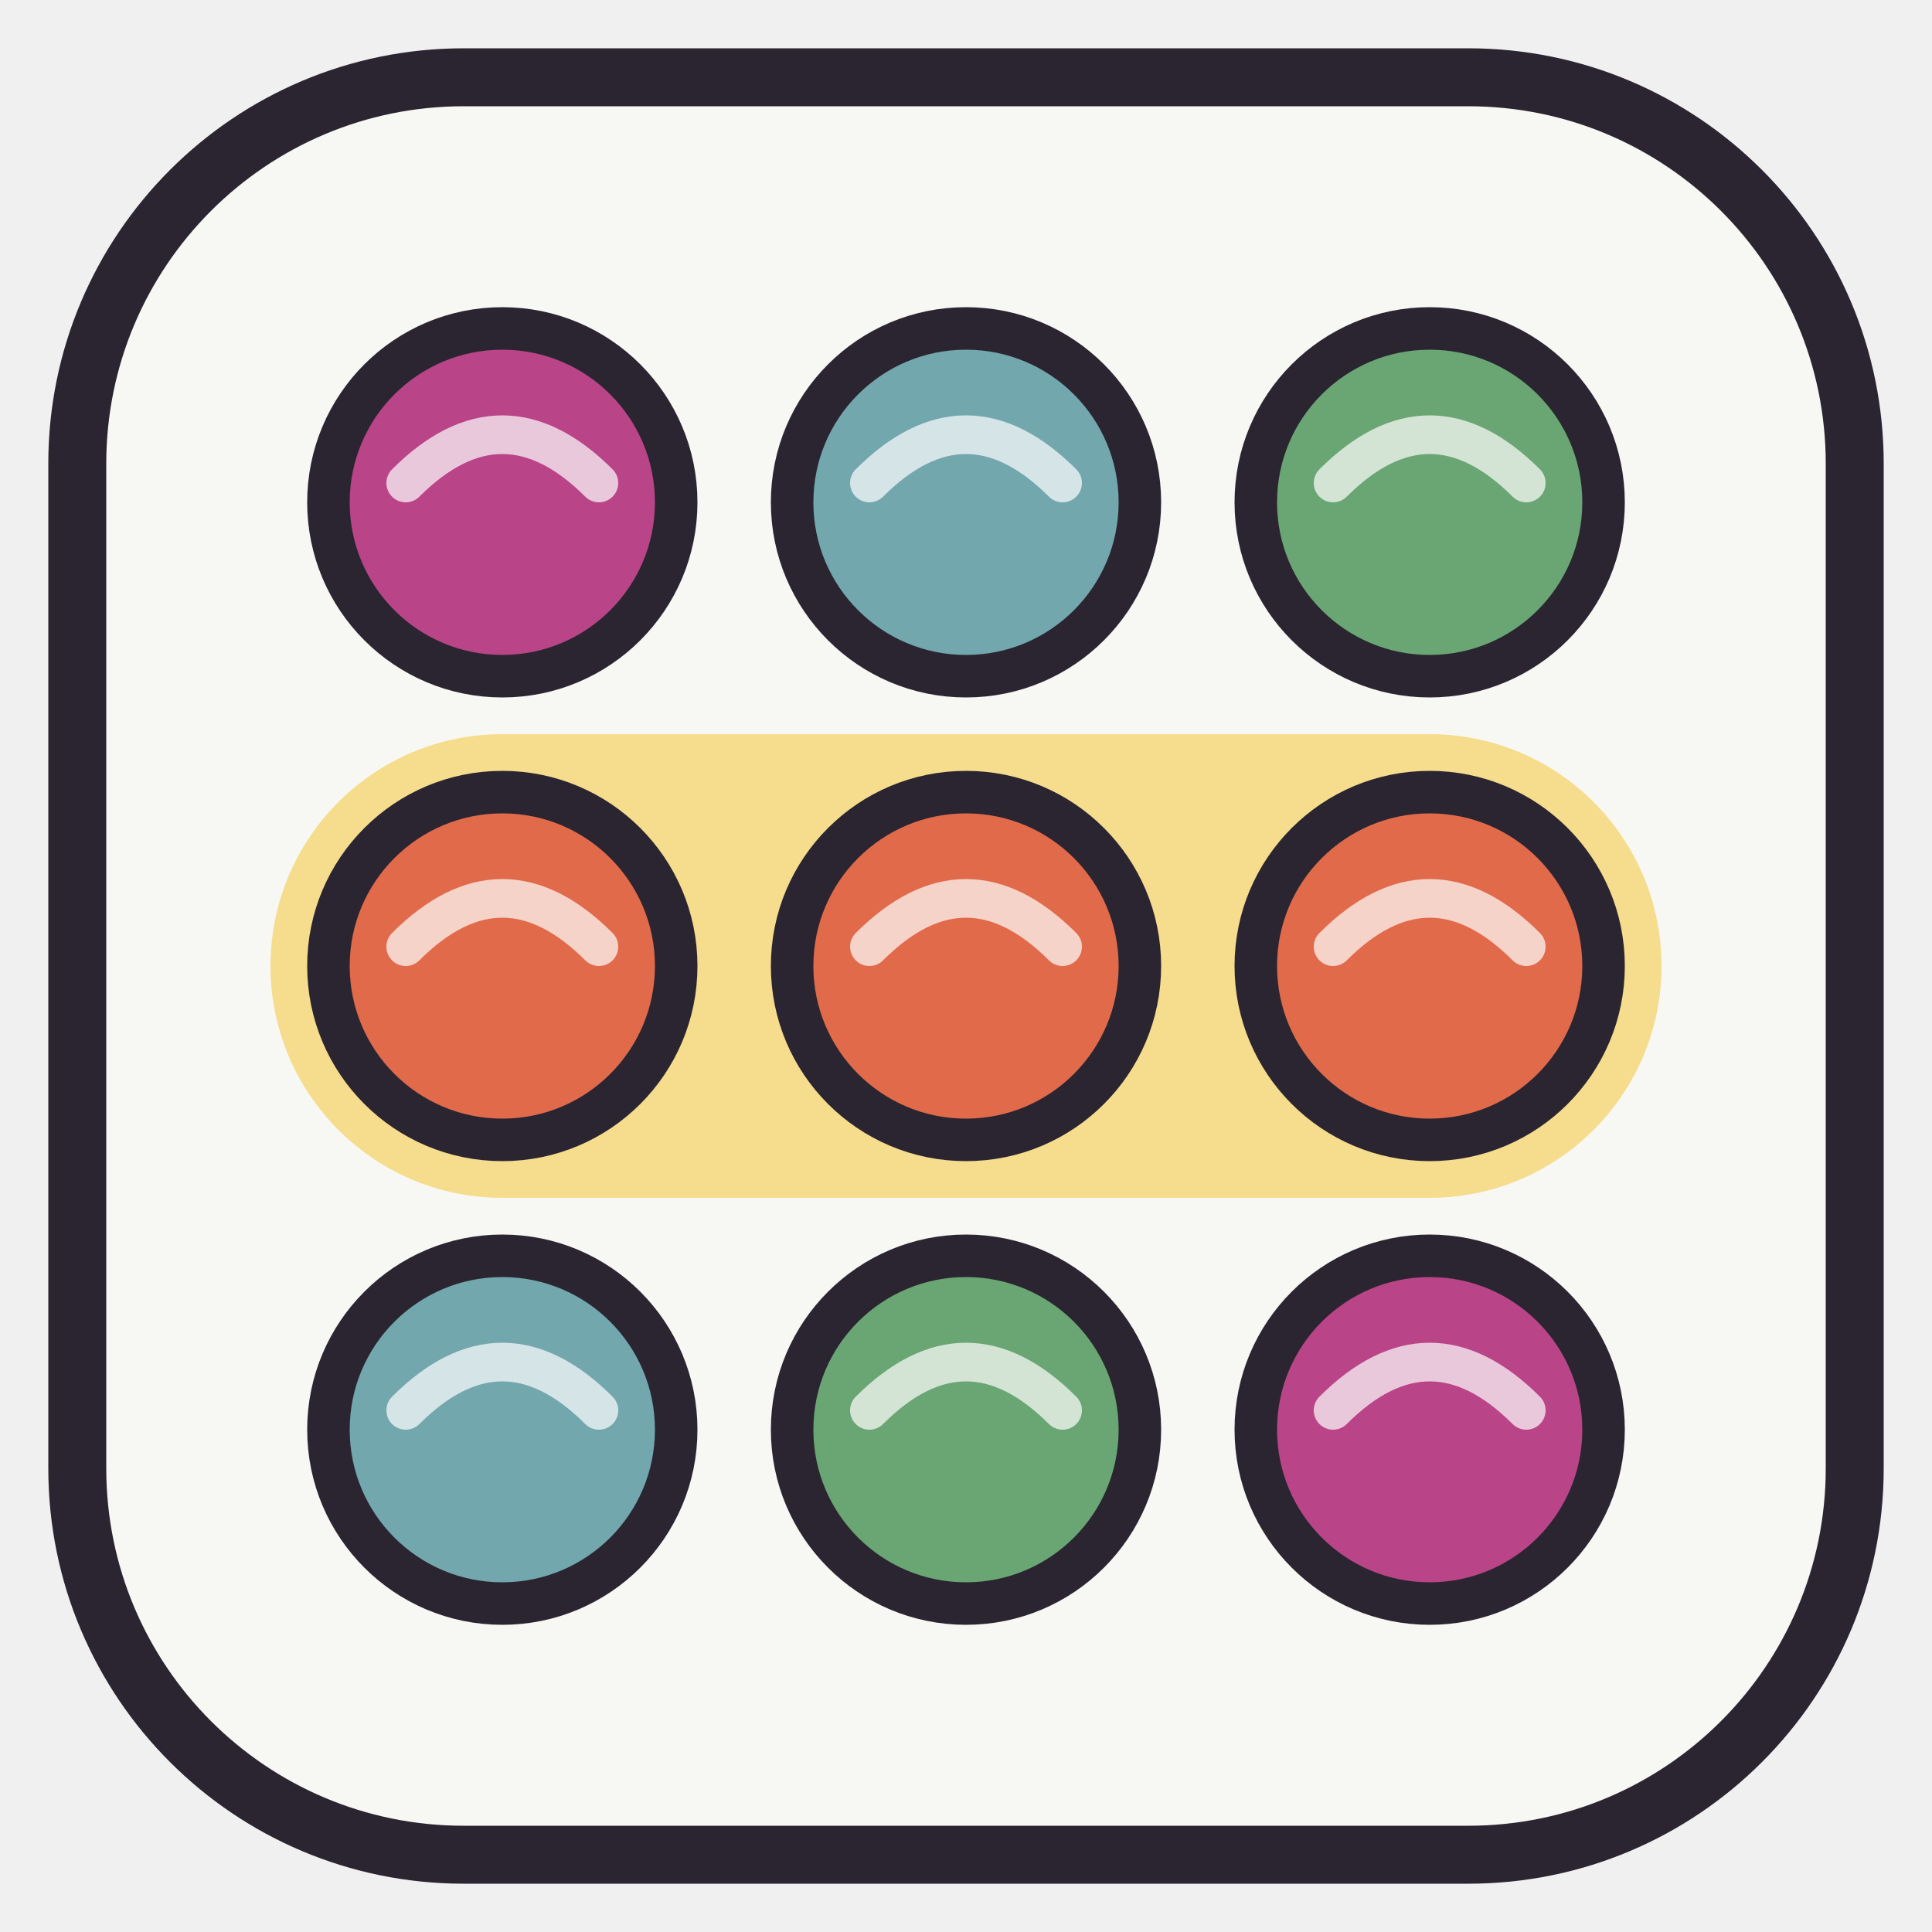
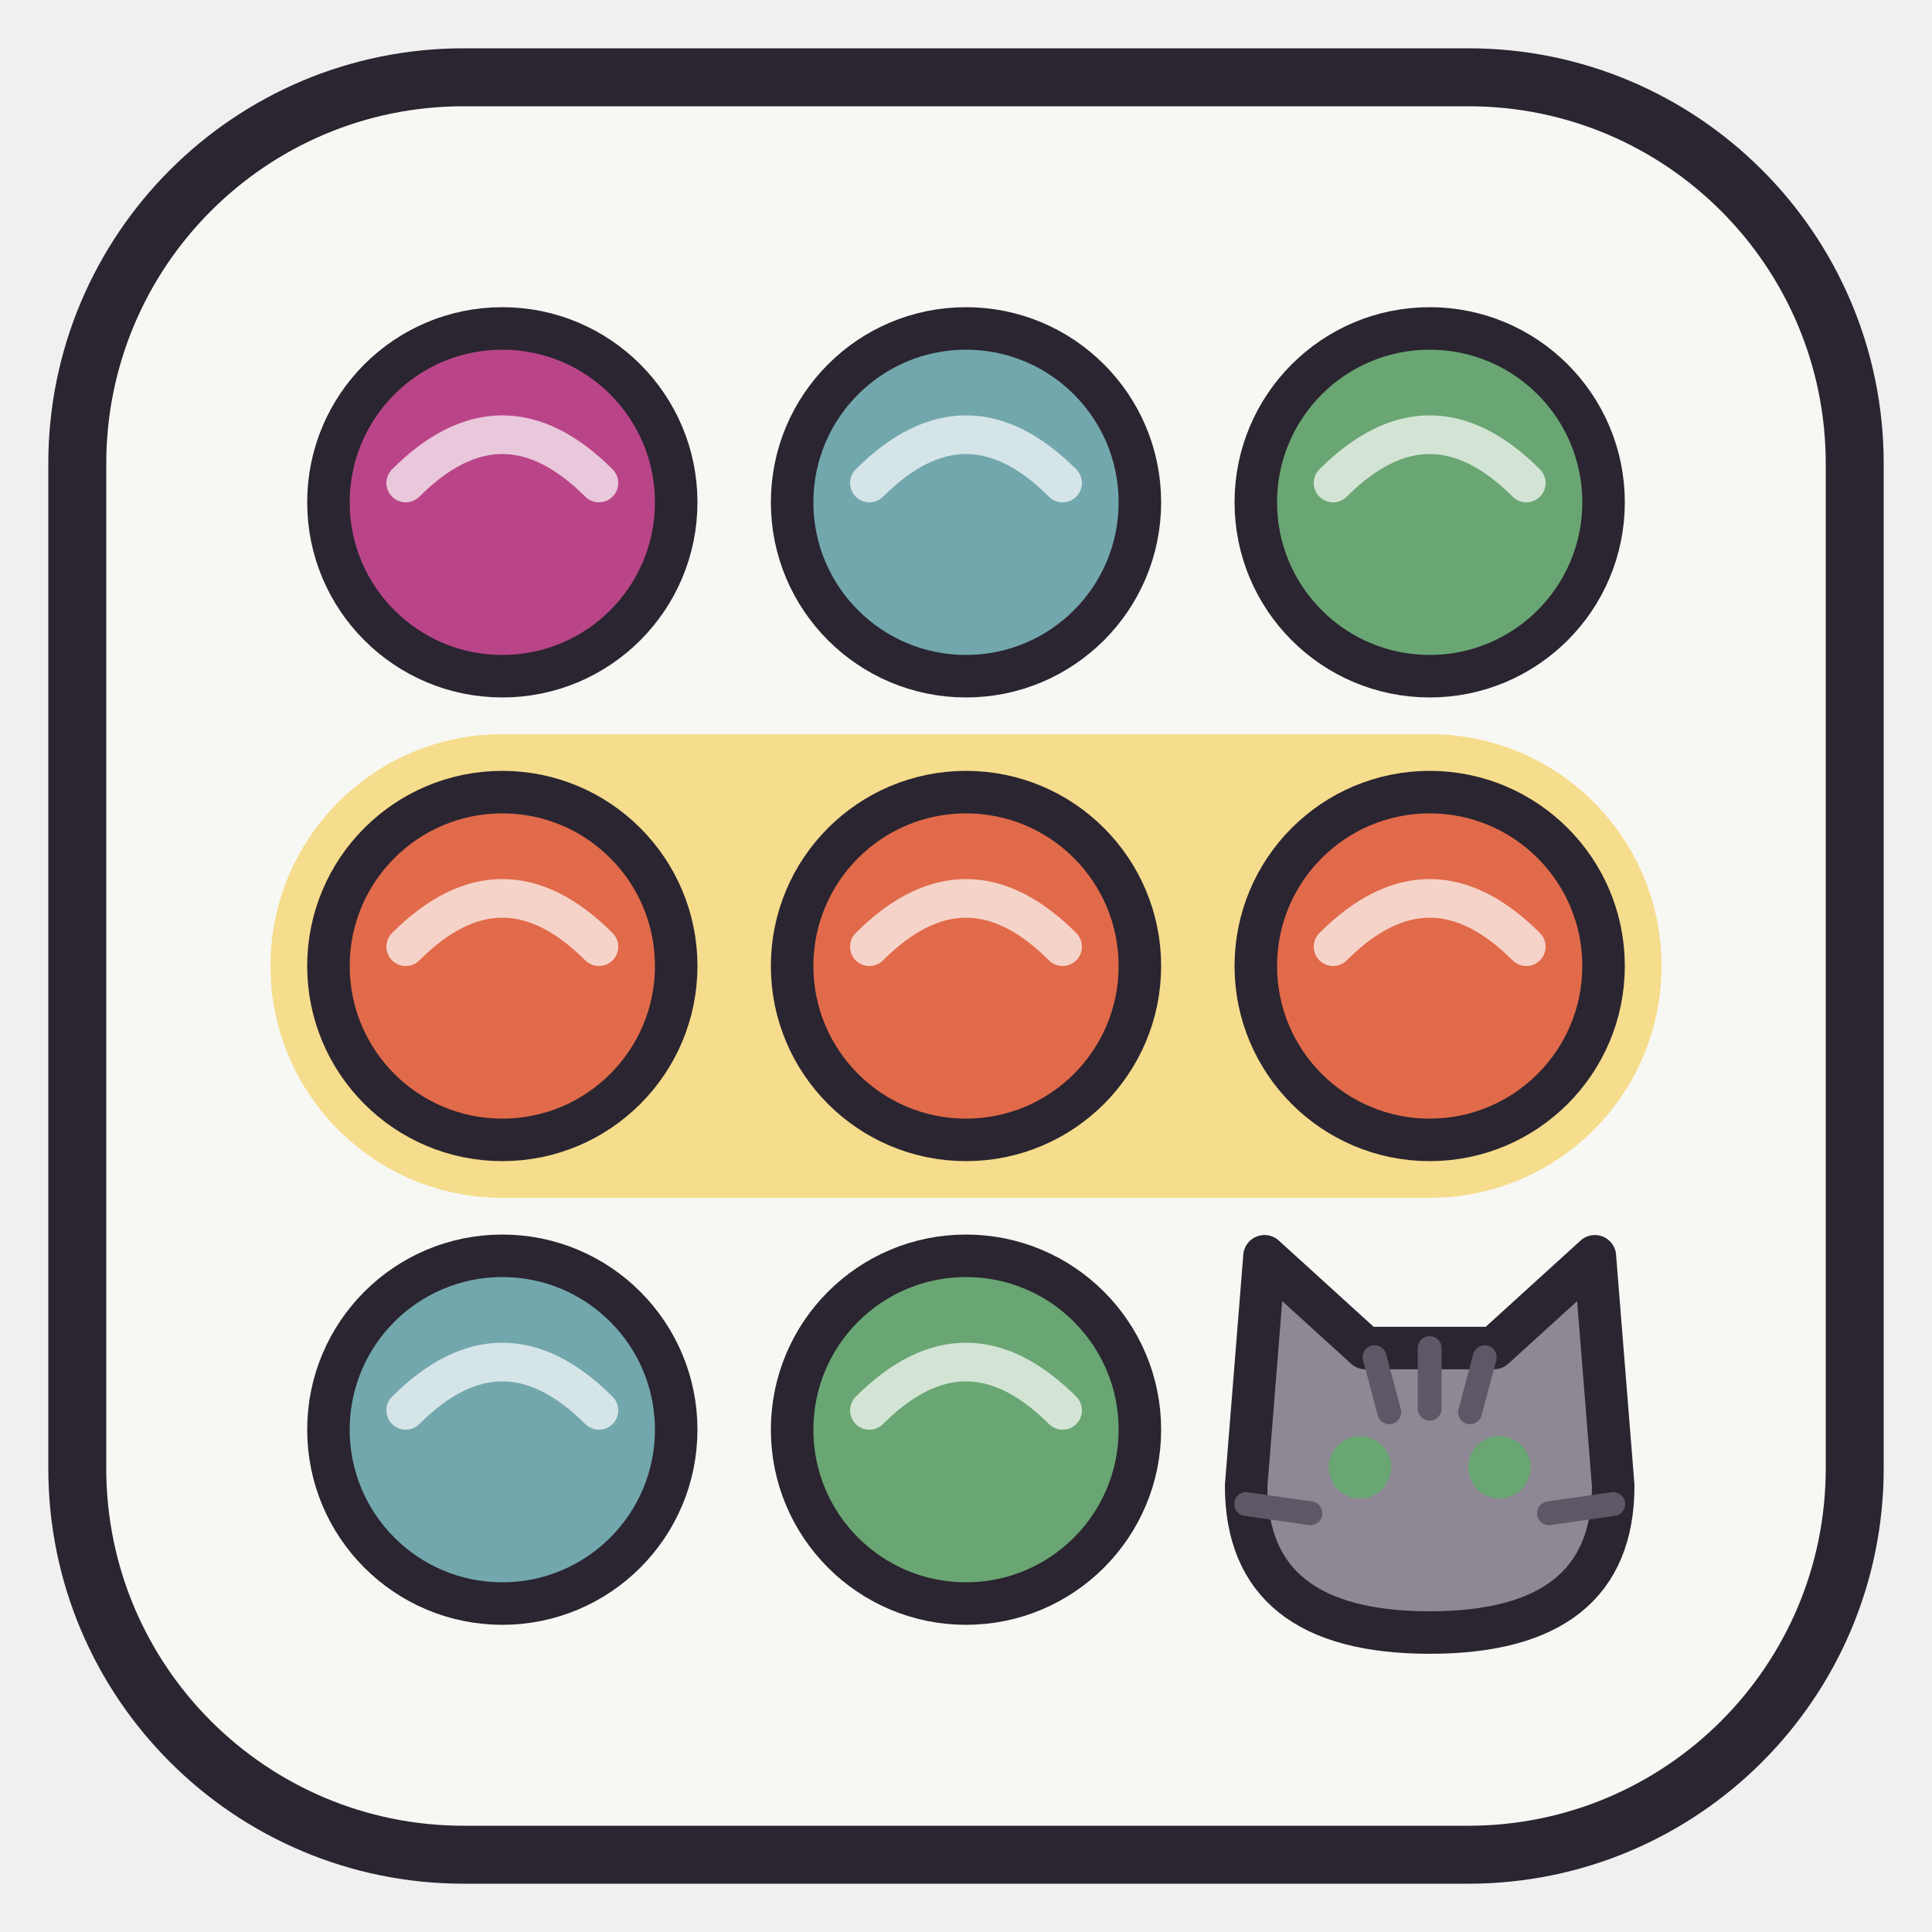
<svg xmlns="http://www.w3.org/2000/svg" viewBox="0 0 100 100">
  <rect x="4" y="4" width="92" height="92" rx="20" fill="#F7F8F3" stroke="#2A2530" stroke-width="3" />
  <rect x="14" y="38" width="72" height="24" rx="12" fill="#F6D36B" opacity=".75" />
  <circle cx="26" cy="26" r="9" fill="#B94588" stroke="#2A2530" stroke-width="2.2" />
  <path d="M21 25Q26 20 31 25" fill="none" stroke="#fff" stroke-width="2" stroke-linecap="round" opacity=".7" />
  <circle cx="50" cy="26" r="9" fill="#73A7AE" stroke="#2A2530" stroke-width="2.2" />
  <path d="M45 25Q50 20 55 25" fill="none" stroke="#fff" stroke-width="2" stroke-linecap="round" opacity=".7" />
  <circle cx="74" cy="26" r="9" fill="#6AA673" stroke="#2A2530" stroke-width="2.2" />
  <path d="M69 25Q74 20 79 25" fill="none" stroke="#fff" stroke-width="2" stroke-linecap="round" opacity=".7" />
  <circle cx="26" cy="50" r="9" fill="#E16A4A" stroke="#2A2530" stroke-width="2.2" />
  <path d="M21 49Q26 44 31 49" fill="none" stroke="#fff" stroke-width="2" stroke-linecap="round" opacity=".7" />
  <circle cx="50" cy="50" r="9" fill="#E16A4A" stroke="#2A2530" stroke-width="2.2" />
  <path d="M45 49Q50 44 55 49" fill="none" stroke="#fff" stroke-width="2" stroke-linecap="round" opacity=".7" />
  <circle cx="74" cy="50" r="9" fill="#E16A4A" stroke="#2A2530" stroke-width="2.2" />
  <path d="M69 49Q74 44 79 49" fill="none" stroke="#fff" stroke-width="2" stroke-linecap="round" opacity=".7" />
  <circle cx="26" cy="74" r="9" fill="#73A7AE" stroke="#2A2530" stroke-width="2.2" />
  <path d="M21 73Q26 68 31 73" fill="none" stroke="#fff" stroke-width="2" stroke-linecap="round" opacity=".7" />
  <circle cx="50" cy="74" r="9" fill="#6AA673" stroke="#2A2530" stroke-width="2.2" />
  <path d="M45 73Q50 68 55 73" fill="none" stroke="#fff" stroke-width="2" stroke-linecap="round" opacity=".7" />
-   <circle cx="74" cy="74" r="9" fill="#B94588" stroke="#2A2530" stroke-width="2.2" />
-   <path d="M69 73Q74 68 79 73" fill="none" stroke="#fff" stroke-width="2" stroke-linecap="round" opacity=".7" />
+   <path d="M64.5 76.9L65.45 65.025L70.675 69.775L77.325 69.775L82.55 65.025L83.5 76.9Q83.5 84.5 74 84.5Q64.5 84.5 64.5 76.9Z" fill="#8E8794" stroke="#2A2530" stroke-width="2.2" stroke-linejoin="round" />
+   <path d="M71.15 70.25L71.91 73.1M74 69.775L74 72.91M76.85 70.25L76.09 73.1M64.5 77.85L67.825 78.325M83.5 77.85L80.175 78.325" stroke="#5E5866" stroke-width="1.235" fill="none" stroke-linecap="round" />
+   <circle cx="70.39" cy="75.95" r="1.615" fill="#6AA673" />
+   <circle cx="77.61" cy="75.95" r="1.615" fill="#6AA673" />
</svg>
